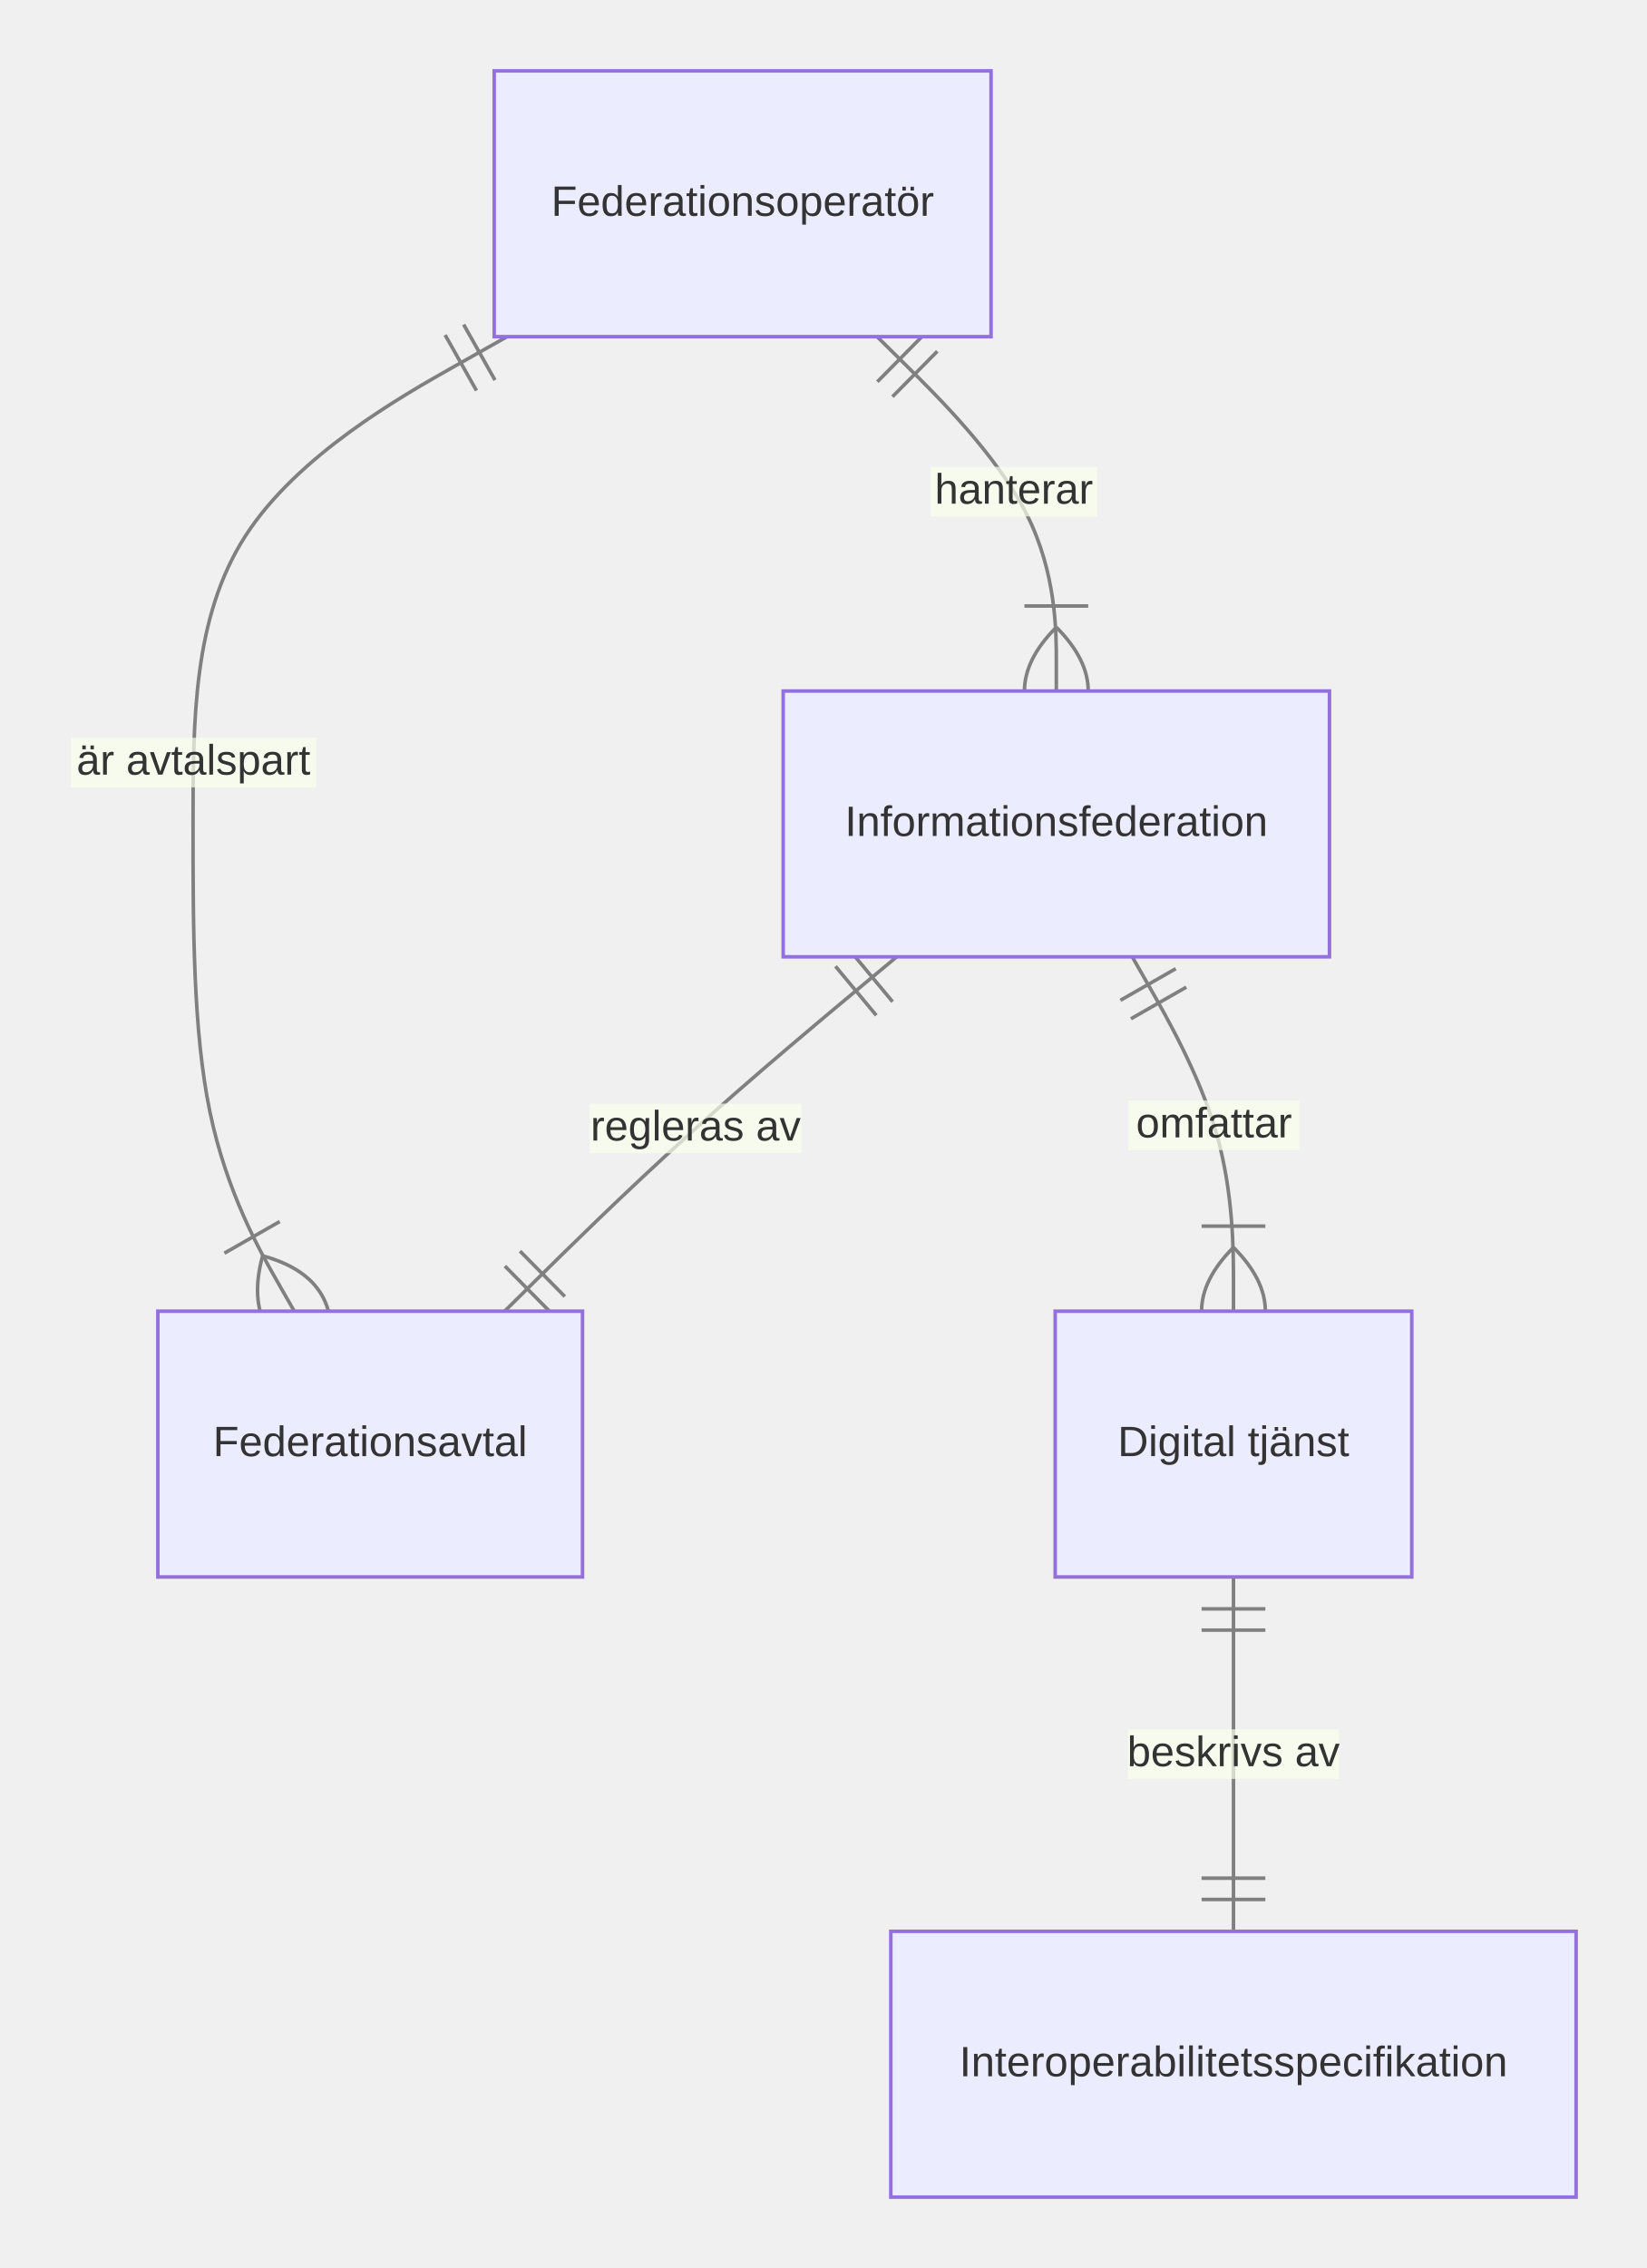
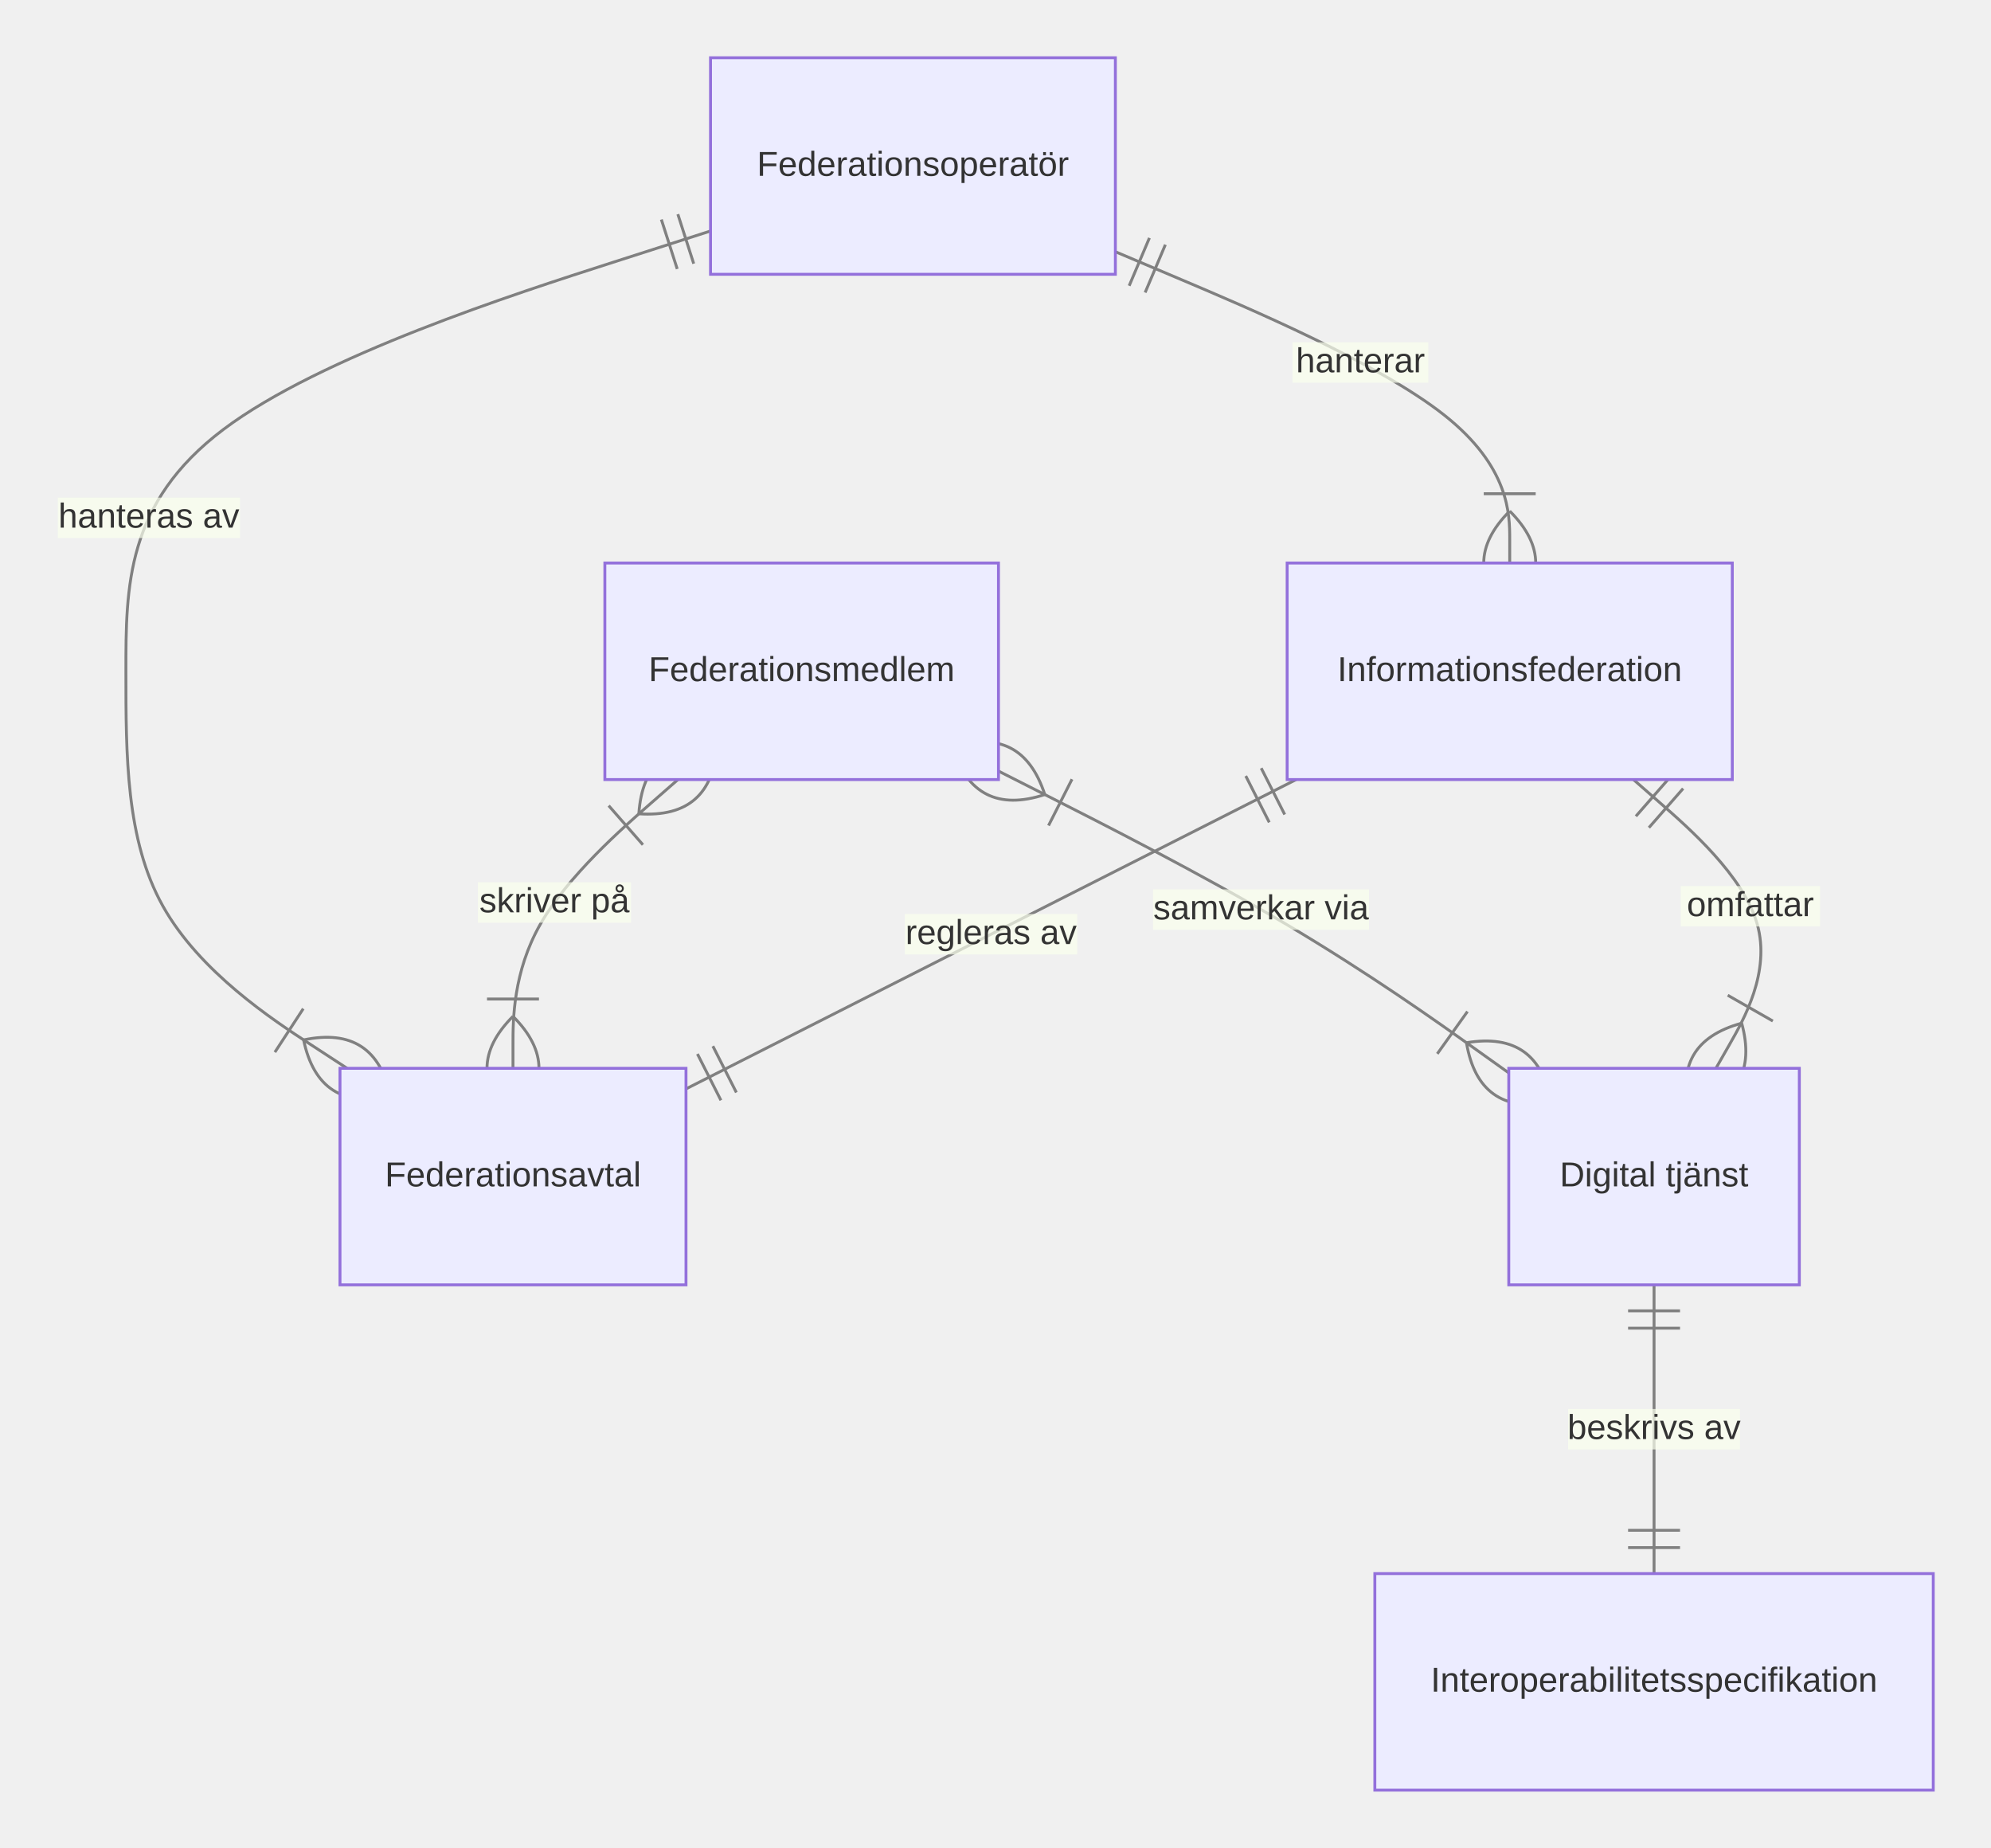
- <svg xmlns="http://www.w3.org/2000/svg" aria-roledescription="er" role="graphics-document document" viewBox="-24.558 0 464.89 640" style="max-width: 464.89px; background-color: rgb(255, 255, 255);" width="100%" id="mermaid-1695831689313">
-   <style>#mermaid-1695831689313{font-family:"trebuchet ms",verdana,arial,sans-serif;font-size:16px;fill:#333;}#mermaid-1695831689313 .error-icon{fill:#552222;}#mermaid-1695831689313 .error-text{fill:#552222;stroke:#552222;}#mermaid-1695831689313 .edge-thickness-normal{stroke-width:2px;}#mermaid-1695831689313 .edge-thickness-thick{stroke-width:3.5px;}#mermaid-1695831689313 .edge-pattern-solid{stroke-dasharray:0;}#mermaid-1695831689313 .edge-pattern-dashed{stroke-dasharray:3;}#mermaid-1695831689313 .edge-pattern-dotted{stroke-dasharray:2;}#mermaid-1695831689313 .marker{fill:#333333;stroke:#333333;}#mermaid-1695831689313 .marker.cross{stroke:#333333;}#mermaid-1695831689313 svg{font-family:"trebuchet ms",verdana,arial,sans-serif;font-size:16px;}#mermaid-1695831689313 .entityBox{fill:#ECECFF;stroke:#9370DB;}#mermaid-1695831689313 .attributeBoxOdd{fill:#ffffff;stroke:#9370DB;}#mermaid-1695831689313 .attributeBoxEven{fill:#f2f2f2;stroke:#9370DB;}#mermaid-1695831689313 .relationshipLabelBox{fill:hsl(80, 100%, 96.275%);opacity:0.7;background-color:hsl(80, 100%, 96.275%);}#mermaid-1695831689313 .relationshipLabelBox rect{opacity:0.5;}#mermaid-1695831689313 .relationshipLine{stroke:#333333;}#mermaid-1695831689313 .entityTitleText{text-anchor:middle;font-size:18px;fill:#333;}#mermaid-1695831689313 #MD_PARENT_START{fill:#f5f5f5!important;stroke:#333333!important;stroke-width:1;}#mermaid-1695831689313 #MD_PARENT_END{fill:#f5f5f5!important;stroke:#333333!important;stroke-width:1;}#mermaid-1695831689313 :root{--mermaid-font-family:"trebuchet ms",verdana,arial,sans-serif;}</style>
+ <svg xmlns="http://www.w3.org/2000/svg" aria-roledescription="er" role="graphics-document document" viewBox="-97.771 0 689.699 640" style="max-width: 689.699px; background-color: rgb(255, 255, 255);" width="100%" id="mermaid-1695913238223">
+   <style>#mermaid-1695913238223{font-family:"trebuchet ms",verdana,arial,sans-serif;font-size:16px;fill:#333;}#mermaid-1695913238223 .error-icon{fill:#552222;}#mermaid-1695913238223 .error-text{fill:#552222;stroke:#552222;}#mermaid-1695913238223 .edge-thickness-normal{stroke-width:2px;}#mermaid-1695913238223 .edge-thickness-thick{stroke-width:3.5px;}#mermaid-1695913238223 .edge-pattern-solid{stroke-dasharray:0;}#mermaid-1695913238223 .edge-pattern-dashed{stroke-dasharray:3;}#mermaid-1695913238223 .edge-pattern-dotted{stroke-dasharray:2;}#mermaid-1695913238223 .marker{fill:#333333;stroke:#333333;}#mermaid-1695913238223 .marker.cross{stroke:#333333;}#mermaid-1695913238223 svg{font-family:"trebuchet ms",verdana,arial,sans-serif;font-size:16px;}#mermaid-1695913238223 .entityBox{fill:#ECECFF;stroke:#9370DB;}#mermaid-1695913238223 .attributeBoxOdd{fill:#ffffff;stroke:#9370DB;}#mermaid-1695913238223 .attributeBoxEven{fill:#f2f2f2;stroke:#9370DB;}#mermaid-1695913238223 .relationshipLabelBox{fill:hsl(80, 100%, 96.275%);opacity:0.7;background-color:hsl(80, 100%, 96.275%);}#mermaid-1695913238223 .relationshipLabelBox rect{opacity:0.5;}#mermaid-1695913238223 .relationshipLine{stroke:#333333;}#mermaid-1695913238223 .entityTitleText{text-anchor:middle;font-size:18px;fill:#333;}#mermaid-1695913238223 #MD_PARENT_START{fill:#f5f5f5!important;stroke:#333333!important;stroke-width:1;}#mermaid-1695913238223 #MD_PARENT_END{fill:#f5f5f5!important;stroke:#333333!important;stroke-width:1;}#mermaid-1695913238223 :root{--mermaid-font-family:"trebuchet ms",verdana,arial,sans-serif;}</style>
  <g />
  <defs>
    <marker orient="auto" markerHeight="240" markerWidth="190" refY="7" refX="0" id="MD_PARENT_START">
      <path d="M 18,7 L9,13 L1,7 L9,1 Z" />
    </marker>
  </defs>
  <defs>
    <marker orient="auto" markerHeight="28" markerWidth="20" refY="7" refX="19" id="MD_PARENT_END">
      <path d="M 18,7 L9,13 L1,7 L9,1 Z" />
    </marker>
  </defs>
  <defs>
    <marker orient="auto" markerHeight="18" markerWidth="18" refY="9" refX="0" id="ONLY_ONE_START">
      <path d="M9,0 L9,18 M15,0 L15,18" fill="none" stroke="gray" />
    </marker>
  </defs>
  <defs>
    <marker orient="auto" markerHeight="18" markerWidth="18" refY="9" refX="18" id="ONLY_ONE_END">
      <path d="M3,0 L3,18 M9,0 L9,18" fill="none" stroke="gray" />
    </marker>
  </defs>
  <defs>
    <marker orient="auto" markerHeight="18" markerWidth="30" refY="9" refX="0" id="ZERO_OR_ONE_START">
      <circle r="6" cy="9" cx="21" fill="white" stroke="gray" />
      <path d="M9,0 L9,18" fill="none" stroke="gray" />
    </marker>
  </defs>
  <defs>
    <marker orient="auto" markerHeight="18" markerWidth="30" refY="9" refX="30" id="ZERO_OR_ONE_END">
      <circle r="6" cy="9" cx="9" fill="white" stroke="gray" />
      <path d="M21,0 L21,18" fill="none" stroke="gray" />
    </marker>
  </defs>
  <defs>
    <marker orient="auto" markerHeight="36" markerWidth="45" refY="18" refX="18" id="ONE_OR_MORE_START">
      <path d="M0,18 Q 18,0 36,18 Q 18,36 0,18 M42,9 L42,27" fill="none" stroke="gray" />
    </marker>
  </defs>
  <defs>
    <marker orient="auto" markerHeight="36" markerWidth="45" refY="18" refX="27" id="ONE_OR_MORE_END">
      <path d="M3,9 L3,27 M9,18 Q27,0 45,18 Q27,36 9,18" fill="none" stroke="gray" />
    </marker>
  </defs>
  <defs>
    <marker orient="auto" markerHeight="36" markerWidth="57" refY="18" refX="18" id="ZERO_OR_MORE_START">
      <circle r="6" cy="18" cx="48" fill="white" stroke="gray" />
      <path d="M0,18 Q18,0 36,18 Q18,36 0,18" fill="none" stroke="gray" />
    </marker>
  </defs>
  <defs>
    <marker orient="auto" markerHeight="36" markerWidth="57" refY="18" refX="39" id="ZERO_OR_MORE_END">
      <circle r="6" cy="18" cx="9" fill="white" stroke="gray" />
      <path d="M21,18 Q39,0 57,18 Q39,36 21,18" fill="none" stroke="gray" />
    </marker>
  </defs>
-   <path style="stroke: gray; fill: none;" marker-start="url(#ONLY_ONE_START)" marker-end="url(#ONE_OR_MORE_END)" d="M223.012,95L231.445,103.333C239.878,111.667,256.745,128.333,265.178,145C273.612,161.667,273.612,178.333,273.612,186.667L273.612,195" class="er relationshipLine" />
-   <path style="stroke: gray; fill: none;" marker-start="url(#ONLY_ONE_START)" marker-end="url(#ONLY_ONE_END)" d="M228.556,270L218.544,278.333C208.532,286.667,188.507,303.333,170.061,320C151.616,336.667,134.749,353.333,126.316,361.667L117.882,370" class="er relationshipLine" />
-   <path style="stroke: gray; fill: none;" marker-start="url(#ONE_OR_MORE_START)" marker-end="url(#ONLY_ONE_END)" d="M58.504,370L53.742,361.667C48.98,353.333,39.456,336.667,34.694,313.75C29.932,290.833,29.932,261.667,29.932,232.5C29.932,203.333,29.932,174.167,44.707,151.25C59.481,128.333,89.029,111.667,103.804,103.333L118.578,95" class="er relationshipLine" />
-   <path style="stroke: gray; fill: none;" marker-start="url(#ONLY_ONE_START)" marker-end="url(#ONE_OR_MORE_END)" d="M295.04,270L299.802,278.333C304.564,286.667,314.088,303.333,318.85,320C323.612,336.667,323.612,353.333,323.612,361.667L323.612,370" class="er relationshipLine" />
-   <path style="stroke: gray; fill: none;" marker-start="url(#ONLY_ONE_START)" marker-end="url(#ONLY_ONE_END)" d="M323.612,445L323.612,453.333C323.612,461.667,323.612,478.333,323.612,495C323.612,511.667,323.612,528.333,323.612,536.667L323.612,545" class="er relationshipLine" />
-   <g transform="translate(114.9391,20 )" id="entity-Federationsoperatr-be9672d6-104a-5bc1-91fd-da0742f7e0ba">
+   <path style="stroke: gray; fill: none;" marker-start="url(#ONLY_ONE_START)" marker-end="url(#ONE_OR_MORE_END)" d="M288.605,87.181L311.372,96.817C334.139,106.454,379.674,125.727,402.441,143.697C425.208,161.667,425.208,178.333,425.208,186.667L425.208,195" class="er relationshipLine" />
+   <path style="stroke: gray; fill: none;" marker-start="url(#ONLY_ONE_START)" marker-end="url(#ONLY_ONE_END)" d="M351.22,270L334.779,278.333C318.337,286.667,285.454,303.333,250.228,321.187C215.002,339.041,177.433,358.083,158.649,367.603L139.865,377.124" class="er relationshipLine" />
+   <path style="stroke: gray; fill: none;" marker-start="url(#ONE_OR_MORE_START)" marker-end="url(#ONLY_ONE_END)" d="M22.466,370L9.696,361.667C-3.074,353.333,-28.615,336.667,-41.385,313.75C-54.156,290.833,-54.156,261.667,-54.156,232.5C-54.156,203.333,-54.156,174.167,-20.403,148.751C13.349,123.335,80.854,101.67,114.607,90.838L148.36,80.005" class="er relationshipLine" />
+   <path style="stroke: gray; fill: none;" marker-start="url(#ONLY_ONE_START)" marker-end="url(#ONE_OR_MORE_END)" d="M468.065,270L477.589,278.333C487.113,286.667,506.16,303.333,510.922,320C515.684,336.667,506.16,353.333,501.398,361.667L496.637,370" class="er relationshipLine" />
+   <path style="stroke: gray; fill: none;" marker-start="url(#ONE_OR_MORE_START)" marker-end="url(#ONE_OR_MORE_END)" d="M137.075,270L127.551,278.333C118.028,286.667,98.98,303.333,89.456,320C79.932,336.667,79.932,353.333,79.932,361.667L79.932,370" class="er relationshipLine" />
+   <path style="stroke: gray; fill: none;" marker-start="url(#ONLY_ONE_START)" marker-end="url(#ONLY_ONE_END)" d="M475.208,445L475.208,453.333C475.208,461.667,475.208,478.333,475.208,495C475.208,511.667,475.208,528.333,475.208,536.667L475.208,545" class="er relationshipLine" />
+   <path style="stroke: gray; fill: none;" marker-start="url(#ONE_OR_MORE_START)" marker-end="url(#ONE_OR_MORE_END)" d="M248.108,267.054L265.518,275.879C282.929,284.703,317.749,302.351,347.212,319.774C376.674,337.198,400.778,354.395,412.829,362.994L424.881,371.593" class="er relationshipLine" />
+   <g transform="translate(148.3595,20 )" id="entity-Federationsoperatr-be9672d6-104a-5bc1-91fd-da0742f7e0ba">
    <rect height="75" width="140.245" y="0" x="0" class="er entityBox" />
    <text style="dominant-baseline: middle; text-anchor: middle; font-size: 12px;" transform="translate(70.12272,37.5)" y="0" x="0" id="text-entity-Federationsoperatr-be9672d6-104a-5bc1-91fd-da0742f7e0ba" class="er entityLabel">Federationsoperatör</text>
  </g>
-   <g transform="translate(196.5119,195 )" id="entity-Informationsfederation-a1942025-6b63-53e1-ac5a-9ce00e9721ed">
+   <g transform="translate(348.1081,195 )" id="entity-Informationsfederation-a1942025-6b63-53e1-ac5a-9ce00e9721ed">
    <rect height="75" width="154.2" y="0" x="0" class="er entityBox" />
    <text style="dominant-baseline: middle; text-anchor: middle; font-size: 12px;" transform="translate(77.09994,37.5)" y="0" x="0" id="text-entity-Informationsfederation-a1942025-6b63-53e1-ac5a-9ce00e9721ed" class="er entityLabel">Informationsfederation</text>
  </g>
  <g transform="translate(20,370 )" id="entity-Federationsavtal-5cc42205-c8e1-5f25-bd8e-07b1ba31d5ca">
    <rect height="75" width="119.865" y="0" x="0" class="er entityBox" />
    <text style="dominant-baseline: middle; text-anchor: middle; font-size: 12px;" transform="translate(59.93229,37.5)" y="0" x="0" id="text-entity-Federationsavtal-5cc42205-c8e1-5f25-bd8e-07b1ba31d5ca" class="er entityLabel">Federationsavtal</text>
  </g>
-   <g transform="translate(273.285,370 )" id="entity-Digitaltjnst-26f27afb-9ad2-5cfc-b03e-e80b24a2ebfd">
+   <g transform="translate(424.8812,370 )" id="entity-Digitaltjnst-26f27afb-9ad2-5cfc-b03e-e80b24a2ebfd">
    <rect height="75" width="100.654" y="0" x="0" class="er entityBox" />
    <text style="dominant-baseline: middle; text-anchor: middle; font-size: 12px;" transform="translate(50.32682,37.5)" y="0" x="0" id="text-entity-Digitaltjnst-26f27afb-9ad2-5cfc-b03e-e80b24a2ebfd" class="er entityLabel">Digital tjänst</text>
  </g>
-   <g transform="translate(226.8918,545 )" id="entity-Interoperabilitetsspecifikation-f7a5bdce-9d54-5408-8d12-4a2a36f48b41">
+   <g transform="translate(111.7565,195 )" id="entity-Federationsmedlem-c2857d37-2044-521b-a74c-7e64026be0d9">
+     <rect height="75" width="136.352" y="0" x="0" class="er entityBox" />
+     <text style="dominant-baseline: middle; text-anchor: middle; font-size: 12px;" transform="translate(68.17578,37.5)" y="0" x="0" id="text-entity-Federationsmedlem-c2857d37-2044-521b-a74c-7e64026be0d9" class="er entityLabel">Federationsmedlem</text>
+   </g>
+   <g transform="translate(378.488,545 )" id="entity-Interoperabilitetsspecifikation-f7a5bdce-9d54-5408-8d12-4a2a36f48b41">
    <rect height="75" width="193.44" y="0" x="0" class="er entityBox" />
    <text style="dominant-baseline: middle; text-anchor: middle; font-size: 12px;" transform="translate(96.72005,37.5)" y="0" x="0" id="text-entity-Interoperabilitetsspecifikation-f7a5bdce-9d54-5408-8d12-4a2a36f48b41" class="er entityLabel">Interoperabilitetsspecifikation</text>
  </g>
-   <rect height="14" width="47.023" y="131.727" x="238.118" class="er relationshipLabelBox" />
-   <text style="text-anchor: middle; dominant-baseline: middle; font-size: 12px;" y="138.727" x="261.629" id="rel75" class="er relationshipLabel">hanterar</text>
-   <rect height="14" width="59.729" y="311.432" x="141.936" class="er relationshipLabelBox" />
-   <text style="text-anchor: middle; dominant-baseline: middle; font-size: 12px;" y="318.432" x="171.801" id="rel76" class="er relationshipLabel">regleras av</text>
-   <rect height="14" width="69.212" y="208.183" x="-4.558" class="er relationshipLabelBox" />
-   <text style="text-anchor: middle; dominant-baseline: middle; font-size: 12px;" y="215.183" x="30.048" id="rel77" class="er relationshipLabel">är avtalspart</text>
-   <rect height="14" width="48.294" y="310.553" x="293.97" class="er relationshipLabelBox" />
-   <text style="text-anchor: middle; dominant-baseline: middle; font-size: 12px;" y="317.553" x="318.117" id="rel78" class="er relationshipLabel">omfattar</text>
-   <rect height="14" width="59.548" y="488" x="293.838" class="er relationshipLabelBox" />
-   <text style="text-anchor: middle; dominant-baseline: middle; font-size: 12px;" y="495" x="323.612" id="rel79" class="er relationshipLabel">beskrivs av</text>
+   <rect height="14" width="47.023" y="118.548" x="349.981" class="er relationshipLabelBox" />
+   <text style="text-anchor: middle; dominant-baseline: middle; font-size: 12px;" y="125.548" x="373.492" id="rel276" class="er relationshipLabel">hanterar</text>
+   <rect height="14" width="59.729" y="316.562" x="215.678" class="er relationshipLabelBox" />
+   <text style="text-anchor: middle; dominant-baseline: middle; font-size: 12px;" y="323.562" x="245.542" id="rel277" class="er relationshipLabel">regleras av</text>
+   <rect height="14" width="63.133" y="172.344" x="-77.771" class="er relationshipLabelBox" />
+   <text style="text-anchor: middle; dominant-baseline: middle; font-size: 12px;" y="179.344" x="-46.205" id="rel278" class="er relationshipLabel">hanteras av</text>
+   <rect height="14" width="48.294" y="306.883" x="484.422" class="er relationshipLabelBox" />
+   <text style="text-anchor: middle; dominant-baseline: middle; font-size: 12px;" y="313.883" x="508.569" id="rel279" class="er relationshipLabel">omfattar</text>
+   <rect height="14" width="53.049" y="305.565" x="67.769" class="er relationshipLabelBox" />
+   <text style="text-anchor: middle; dominant-baseline: middle; font-size: 12px;" y="312.565" x="94.294" id="rel280" class="er relationshipLabel">skriver på</text>
+   <rect height="14" width="59.548" y="488" x="445.434" class="er relationshipLabelBox" />
+   <text style="text-anchor: middle; dominant-baseline: middle; font-size: 12px;" y="495" x="475.208" id="rel281" class="er relationshipLabel">beskrivs av</text>
+   <rect height="14" width="74.811" y="308.023" x="301.654" class="er relationshipLabelBox" />
+   <text style="text-anchor: middle; dominant-baseline: middle; font-size: 12px;" y="315.023" x="339.059" id="rel282" class="er relationshipLabel">samverkar via</text>
</svg>
